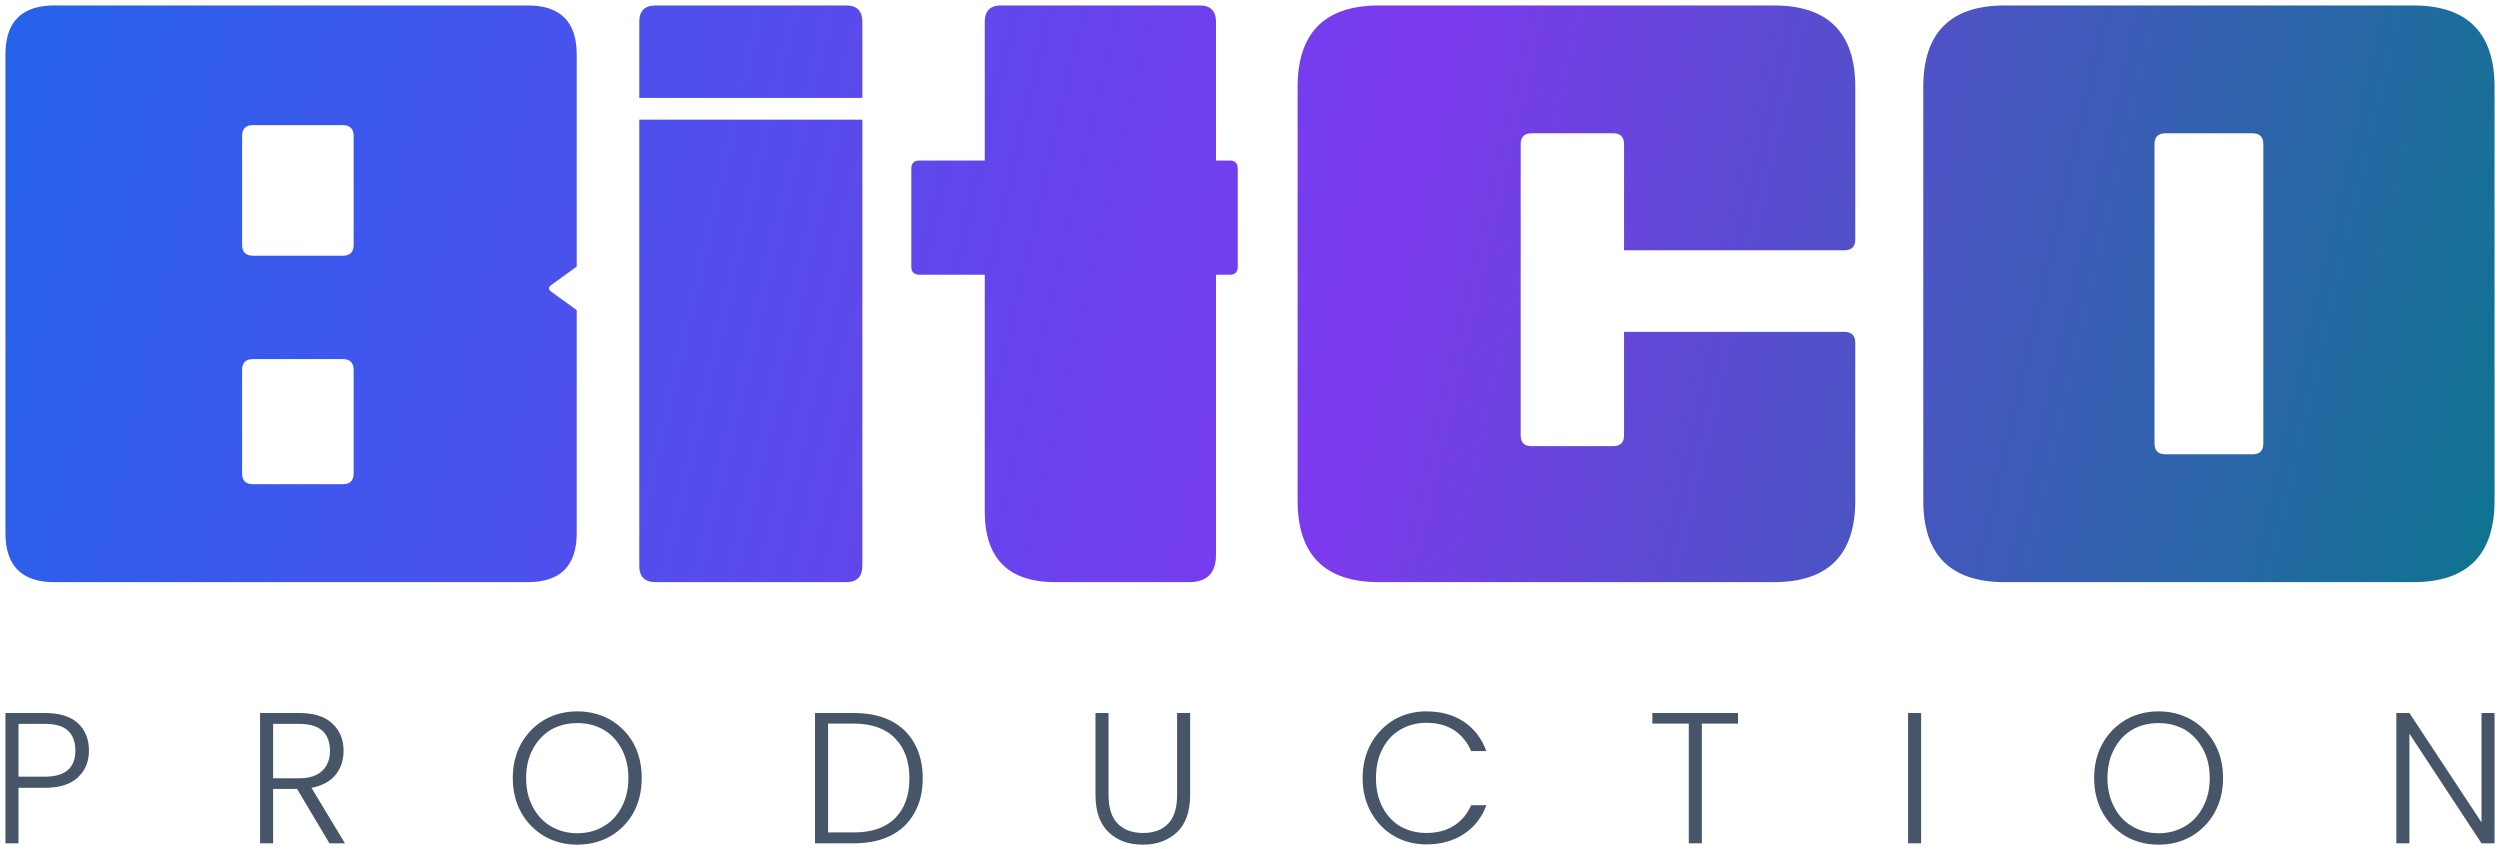
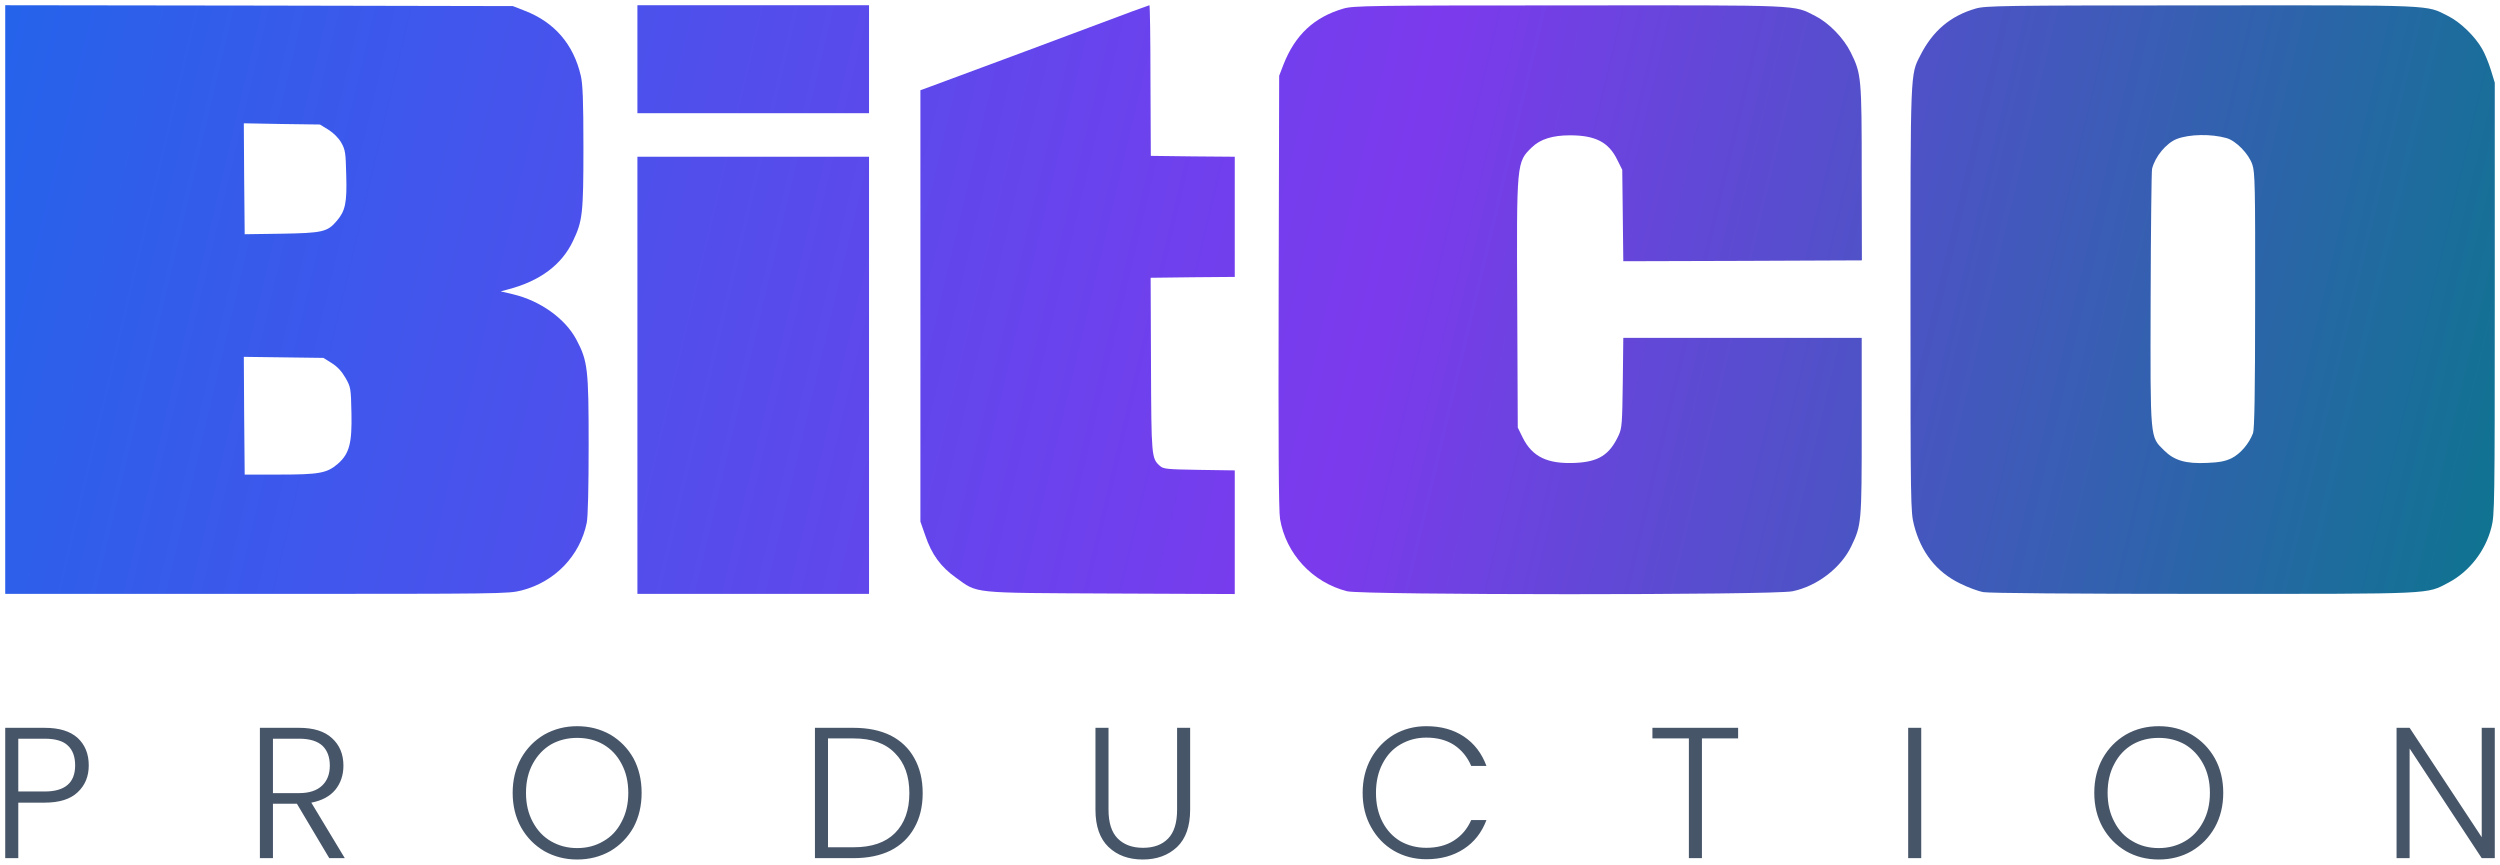
- <svg xmlns="http://www.w3.org/2000/svg" viewBox="-2 -2 919 312" width="919" height="312" role="img" aria-label="BitCO Production">
+ <svg xmlns="http://www.w3.org/2000/svg" viewBox="159 76 1435.5 496.5" width="1435.5" height="496.5" role="img" aria-label="BitCO Production">
  <defs>
-     <linearGradient id="g" gradientUnits="userSpaceOnUse" x1="0" y1="0" x2="915" y2="212">
+     <linearGradient id="g" gradientUnits="userSpaceOnUse" x1="1620" y1="5450" x2="15915" y2="2068.12">
      <stop offset="0" stop-color="#2563eb" />
      <stop offset="0.55" stop-color="#7c3aed" />
      <stop offset="1" stop-color="#0e7490" />
    </linearGradient>
  </defs>
-   <path fill="url(#g)" fill-rule="evenodd" d="M18.0 0.0L192.0 0.0Q210.0 0.0 210.0 18.0L210.0 96.0L200.6 102.8Q199.0 104.0 200.6 105.2L210.0 112.0L210.0 194.0Q210.0 212.0 192.0 212.0L18.0 212.0Q0.0 212.0 0.0 194.0L0.0 18.0Q0.0 0.0 18.0 0.0ZM91.0 44.0L124.0 44.0Q128.0 44.0 128.0 48.0L128.0 88.0Q128.0 92.0 124.0 92.0L91.0 92.0Q87.0 92.0 87.0 88.0L87.0 48.0Q87.0 44.0 91.0 44.0ZM91.0 130.0L124.0 130.0Q128.0 130.0 128.0 134.0L128.0 172.0Q128.0 176.0 124.0 176.0L91.0 176.0Q87.0 176.0 87.0 172.0L87.0 134.0Q87.0 130.0 91.0 130.0ZM239.0 0.0L309.0 0.0Q315.0 0.0 315.0 6.0L315.0 34.0L233.0 34.0L233.0 6.0Q233.0 0.0 239.0 0.0ZM233.0 42.0L315.0 42.0L315.0 206.0Q315.0 212.0 309.0 212.0L239.0 212.0Q233.0 212.0 233.0 206.0L233.0 42.0ZM366.0 0.0L439.0 0.0Q445.0 0.0 445.0 6.0L445.0 57.0L450.0 57.0Q453.0 57.0 453.0 60.0L453.0 96.0Q453.0 99.0 450.0 99.0L445.0 99.0L445.0 202.0Q445.0 212.0 435.0 212.0L386.0 212.0Q360.0 212.0 360.0 186.0L360.0 99.0L336.0 99.0Q333.0 99.0 333.0 96.0L333.0 60.0Q333.0 57.0 336.0 57.0L360.0 57.0L360.0 6.0Q360.0 0.0 366.0 0.0ZM505.0 0.0L650.0 0.0Q680.0 0.0 680.0 30.0L680.0 86.0Q680.0 90.0 676.0 90.0L595.0 90.0L595.0 51.0Q595.0 47.0 591.0 47.0L561.0 47.0Q557.0 47.0 557.0 51.0L557.0 158.0Q557.0 162.0 561.0 162.0L591.0 162.0Q595.0 162.0 595.0 158.0L595.0 120.0L676.0 120.0Q680.0 120.0 680.0 124.0L680.0 182.0Q680.0 212.0 650.0 212.0L505.0 212.0Q475.0 212.0 475.0 182.0L475.0 30.0Q475.0 0.0 505.0 0.0ZM735.0 0.0L885.0 0.0Q915.0 0.0 915.0 30.0L915.0 182.0Q915.0 212.0 885.0 212.0L735.0 212.0Q705.0 212.0 705.0 182.0L705.0 30.0Q705.0 0.0 735.0 0.0ZM794.0 47.0L826.0 47.0Q830.0 47.0 830.0 51.0L830.0 161.0Q830.0 165.0 826.0 165.0L794.0 165.0Q790.0 165.0 790.0 161.0L790.0 51.0Q790.0 47.0 794.0 47.0Z" />
-   <path fill="#475569" d="M14.5 287.6H4.8V308H0V260.1H14.5Q22.5 260.1 26.6 263.8Q30.7 267.6 30.7 273.9Q30.7 280 26.6 283.8Q22.6 287.6 14.5 287.6ZM25.7 273.9Q25.7 269.1 23 266.6Q20.4 264.1 14.5 264.1H4.8V283.5H14.5Q25.7 283.5 25.7 273.9ZM119.1 308 107.2 288H98.4V308H93.6V260.1H108Q116 260.1 120.1 263.9Q124.3 267.7 124.3 274Q124.3 279.2 121.3 282.9Q118.3 286.5 112.5 287.6L124.8 308ZM98.4 284.1H108Q113.6 284.1 116.5 281.3Q119.3 278.6 119.3 274Q119.3 269.3 116.6 266.7Q113.8 264.1 108 264.1H98.4ZM186.5 284Q186.5 276.9 189.6 271.3Q192.7 265.8 198.1 262.6Q203.6 259.5 210.2 259.5Q216.9 259.5 222.4 262.6Q227.8 265.8 230.9 271.3Q233.9 276.9 233.9 284Q233.9 291.1 230.9 296.7Q227.8 302.2 222.4 305.4Q216.9 308.5 210.2 308.5Q203.6 308.5 198.1 305.4Q192.7 302.2 189.6 296.7Q186.5 291.1 186.5 284ZM229 284Q229 277.9 226.5 273.3Q224.1 268.7 219.8 266.2Q215.6 263.8 210.2 263.8Q204.9 263.8 200.6 266.2Q196.4 268.7 193.9 273.3Q191.4 277.9 191.4 284Q191.4 290.1 193.9 294.7Q196.4 299.4 200.6 301.8Q204.9 304.3 210.2 304.3Q215.6 304.3 219.8 301.8Q224.1 299.4 226.5 294.7Q229 290.1 229 284ZM337.2 284.1Q337.2 291.5 334.1 296.9Q331.1 302.3 325.4 305.2Q319.7 308 311.8 308H297.6V260.1H311.8Q319.7 260.1 325.4 262.9Q331.1 265.8 334.1 271.2Q337.2 276.7 337.2 284.1ZM332.3 284.1Q332.3 274.7 327 269.4Q321.8 264 311.8 264H302.4V304H311.8Q321.8 304 327 298.8Q332.3 293.5 332.3 284.1ZM405.5 260.1V290.2Q405.5 297.4 408.9 300.8Q412.3 304.2 418.2 304.2Q424.1 304.2 427.4 300.8Q430.7 297.4 430.7 290.2V260.1H435.5V290.2Q435.5 299.3 430.7 303.9Q425.8 308.5 418.1 308.5Q410.3 308.5 405.5 303.9Q400.7 299.3 400.7 290.2V260.1ZM522.3 259.5Q530.4 259.5 536.1 263.3Q541.8 267.1 544.4 274.1H538.8Q536.7 269.2 532.5 266.4Q528.3 263.7 522.3 263.7Q517.1 263.7 512.8 266.2Q508.6 268.6 506.2 273.3Q503.8 277.9 503.8 284Q503.8 290.1 506.2 294.7Q508.6 299.3 512.8 301.8Q517.1 304.2 522.3 304.2Q528.3 304.2 532.5 301.5Q536.7 298.8 538.8 294H544.4Q541.8 300.9 536.1 304.6Q530.3 308.4 522.3 308.4Q515.8 308.4 510.4 305.3Q505.1 302.2 502 296.6Q498.9 291.1 498.9 284Q498.9 276.9 502 271.3Q505.1 265.8 510.4 262.6Q515.8 259.5 522.3 259.5ZM636.9 260.1V264H623.6V308H618.8V264H605.4V260.1ZM704.2 260.1V308H699.4V260.1ZM767.8 284Q767.8 276.9 770.9 271.3Q774 265.8 779.4 262.6Q784.8 259.5 791.5 259.5Q798.2 259.5 803.6 262.6Q809 265.8 812.1 271.3Q815.2 276.9 815.2 284Q815.2 291.1 812.1 296.7Q809 302.2 803.6 305.4Q798.2 308.5 791.5 308.5Q784.8 308.5 779.4 305.4Q774 302.2 770.9 296.7Q767.8 291.1 767.8 284ZM810.3 284Q810.3 277.9 807.8 273.3Q805.3 268.7 801.1 266.2Q796.8 263.8 791.5 263.8Q786.1 263.8 781.9 266.2Q777.6 268.7 775.2 273.3Q772.7 277.9 772.7 284Q772.7 290.1 775.2 294.7Q777.6 299.4 781.9 301.8Q786.1 304.3 791.5 304.3Q796.8 304.3 801.1 301.8Q805.3 299.4 807.8 294.7Q810.3 290.1 810.3 284ZM915 308H910.2L883.7 267.7V308H878.9V260.1H883.7L910.2 300.3V260.1H915Z" />
+   <g transform="translate(0,624) scale(0.1,-0.1)" fill="url(#g)" stroke="none">
+     <path d="M1620 3760 l0 -1690 1443 0 c1415 0 1445 0 1523 20 190 49 334 198 373 388 7 33 11 200 11 446 0 438 -5 483 -71 607 -64 120 -207 222 -362 259 l-72 17 45 12 c181 48 305 140 370 277 55 115 60 156 60 539 0 268 -4 364 -15 410 -42 181 -151 307 -321 373 l-69 27 -1457 3 -1458 2 0 -1690z m1856 975 c31 -20 58 -47 74 -75 23 -41 25 -58 28 -184 5 -160 -5 -207 -54 -264 -54 -64 -82 -70 -320 -74 l-209 -3 -3 318 -2 319 218 -4 219 -3 49 -30z m19 -1340 c33 -21 57 -47 79 -85 30 -53 31 -59 34 -200 4 -175 -12 -236 -79 -294 -62 -53 -107 -61 -334 -61 l-200 0 -3 338 -2 338 228 -3 229 -3 48 -30z" />
+     <path d="M5250 5140 l0 -310 665 0 665 0 0 310 0 310 -665 0 -665 0 0 -310z" />
+     <path d="M8095 5416 c-209 -79 -1028 -384 -1165 -434 l-55 -20 0 -1238 0 -1239 28 -80 c37 -109 88 -179 176 -242 128 -92 78 -87 889 -91 l712 -3 0 355 0 355 -204 3 c-187 3 -206 5 -226 23 -48 43 -49 51 -51 581 l-2 499 242 3 241 2 0 345 0 345 -241 2 -241 3 -2 432 c0 238 -3 433 -6 433 -3 -1 -45 -16 -95 -34z" />
+     <path d="M9305 5431 c-169 -49 -278 -151 -345 -321 l-25 -65 -3 -1240 c-2 -866 0 -1260 8 -1305 34 -200 185 -364 385 -415 86 -22 2453 -23 2558 0 140 29 276 133 336 256 60 125 61 133 61 691 l0 508 -684 0 -685 0 -3 -257 c-3 -237 -5 -262 -24 -303 -52 -112 -115 -152 -250 -158 -159 -7 -246 35 -301 146 l-28 57 -3 700 c-4 825 -4 824 84 909 48 47 119 69 219 69 145 0 222 -39 271 -140 l29 -58 3 -263 3 -262 685 2 685 3 -1 499 c0 551 -2 572 -63 695 -41 83 -125 169 -203 209 -129 65 -56 62 -1415 61 -1144 0 -1238 -2 -1294 -18z" />
+     <path d="M12935 5431 c-146 -42 -248 -129 -319 -270 -57 -111 -56 -82 -56 -1402 0 -1179 1 -1218 20 -1293 40 -157 129 -270 264 -336 44 -22 105 -45 135 -50 34 -6 505 -10 1265 -10 1341 0 1276 -3 1406 65 119 63 212 182 246 318 18 68 19 138 19 1312 l0 1240 -23 75 c-13 41 -35 95 -50 120 -41 72 -126 154 -195 188 -129 65 -57 62 -1417 61 -1145 0 -1239 -2 -1295 -18z m1440 -744 c55 -16 127 -90 148 -152 15 -44 17 -122 16 -779 0 -533 -4 -740 -12 -763 -23 -61 -73 -119 -123 -144 -37 -18 -71 -24 -140 -27 -123 -6 -190 14 -248 72 -81 81 -79 50 -77 870 1 396 5 732 8 746 17 70 81 148 142 172 73 28 198 30 286 5z" />
+     <path d="M5250 3325 l0 -1255 665 0 665 0 0 1255 0 1255 -665 0 -665 0 0 -1255z" />
+   </g>
+   <g transform="translate(162.00,87.56) scale(1.5623)">
+     <path fill="#475569" d="M14.5 287.6H4.8V308H0V260.1H14.5Q22.5 260.1 26.6 263.8Q30.7 267.6 30.7 273.9Q30.7 280 26.6 283.8Q22.6 287.6 14.5 287.6ZM25.7 273.9Q25.7 269.1 23 266.6Q20.4 264.1 14.5 264.1H4.8V283.5H14.5Q25.7 283.5 25.7 273.9ZM119.1 308 107.2 288H98.4V308H93.6V260.1H108Q116 260.1 120.1 263.9Q124.3 267.7 124.3 274Q124.3 279.2 121.3 282.9Q118.3 286.5 112.5 287.6L124.8 308ZM98.4 284.1H108Q113.6 284.1 116.5 281.3Q119.3 278.6 119.3 274Q119.3 269.3 116.6 266.7Q113.8 264.1 108 264.1H98.4ZM186.5 284Q186.5 276.9 189.6 271.3Q192.7 265.8 198.1 262.6Q203.6 259.5 210.2 259.5Q216.9 259.5 222.4 262.6Q227.8 265.8 230.9 271.3Q233.9 276.9 233.9 284Q233.9 291.1 230.9 296.7Q227.8 302.2 222.4 305.4Q216.9 308.5 210.2 308.5Q203.6 308.5 198.1 305.4Q192.7 302.2 189.6 296.7Q186.5 291.1 186.5 284ZM229 284Q229 277.9 226.5 273.3Q224.1 268.7 219.8 266.2Q215.6 263.8 210.2 263.8Q204.9 263.8 200.6 266.2Q196.4 268.7 193.9 273.3Q191.4 277.9 191.4 284Q191.4 290.1 193.9 294.7Q196.4 299.4 200.6 301.8Q204.9 304.3 210.2 304.3Q215.6 304.3 219.8 301.8Q224.1 299.4 226.5 294.7Q229 290.1 229 284ZM337.2 284.1Q337.2 291.5 334.1 296.9Q331.1 302.3 325.4 305.2Q319.7 308 311.8 308H297.6V260.1H311.8Q319.7 260.1 325.4 262.9Q331.1 265.8 334.1 271.2Q337.2 276.7 337.2 284.1ZM332.3 284.1Q332.3 274.7 327 269.4Q321.8 264 311.8 264H302.4V304H311.8Q321.8 304 327 298.8Q332.3 293.5 332.3 284.1ZM405.5 260.1V290.2Q405.5 297.4 408.9 300.8Q412.3 304.2 418.2 304.2Q424.1 304.2 427.4 300.8Q430.7 297.4 430.7 290.2V260.1H435.5V290.2Q435.5 299.3 430.7 303.9Q425.8 308.5 418.1 308.5Q410.3 308.5 405.5 303.9Q400.7 299.3 400.7 290.2V260.1ZM522.3 259.5Q530.4 259.5 536.1 263.3Q541.8 267.1 544.4 274.1H538.8Q536.7 269.2 532.5 266.4Q528.3 263.7 522.3 263.7Q517.1 263.7 512.8 266.2Q508.6 268.6 506.2 273.3Q503.8 277.9 503.8 284Q503.8 290.1 506.2 294.7Q508.6 299.3 512.8 301.8Q517.1 304.2 522.3 304.2Q528.3 304.2 532.5 301.5Q536.7 298.8 538.8 294H544.4Q541.8 300.9 536.1 304.6Q530.3 308.4 522.3 308.4Q515.8 308.4 510.4 305.3Q505.1 302.2 502 296.6Q498.9 291.1 498.9 284Q498.9 276.9 502 271.3Q505.1 265.8 510.4 262.6Q515.8 259.5 522.3 259.5ZM636.9 260.1V264H623.6V308H618.8V264H605.4V260.1ZM704.2 260.1V308H699.4V260.1ZM767.8 284Q767.8 276.9 770.9 271.3Q774 265.8 779.4 262.6Q784.8 259.5 791.5 259.5Q798.2 259.5 803.6 262.6Q809 265.8 812.1 271.3Q815.2 276.9 815.2 284Q815.2 291.1 812.1 296.7Q809 302.2 803.6 305.4Q798.2 308.5 791.5 308.5Q784.8 308.5 779.4 305.4Q774 302.2 770.9 296.7Q767.8 291.1 767.8 284ZM810.3 284Q810.3 277.9 807.8 273.3Q805.3 268.7 801.1 266.2Q796.8 263.8 791.5 263.8Q786.1 263.8 781.9 266.2Q777.6 268.7 775.2 273.3Q772.7 277.9 772.7 284Q772.7 290.1 775.2 294.7Q777.6 299.4 781.9 301.8Q786.1 304.3 791.5 304.3Q796.8 304.3 801.1 301.8Q805.3 299.4 807.8 294.7Q810.3 290.1 810.3 284ZM915 308H910.2L883.7 267.7V308H878.9V260.1H883.7L910.2 300.3V260.1H915Z" />
+   </g>
</svg>
